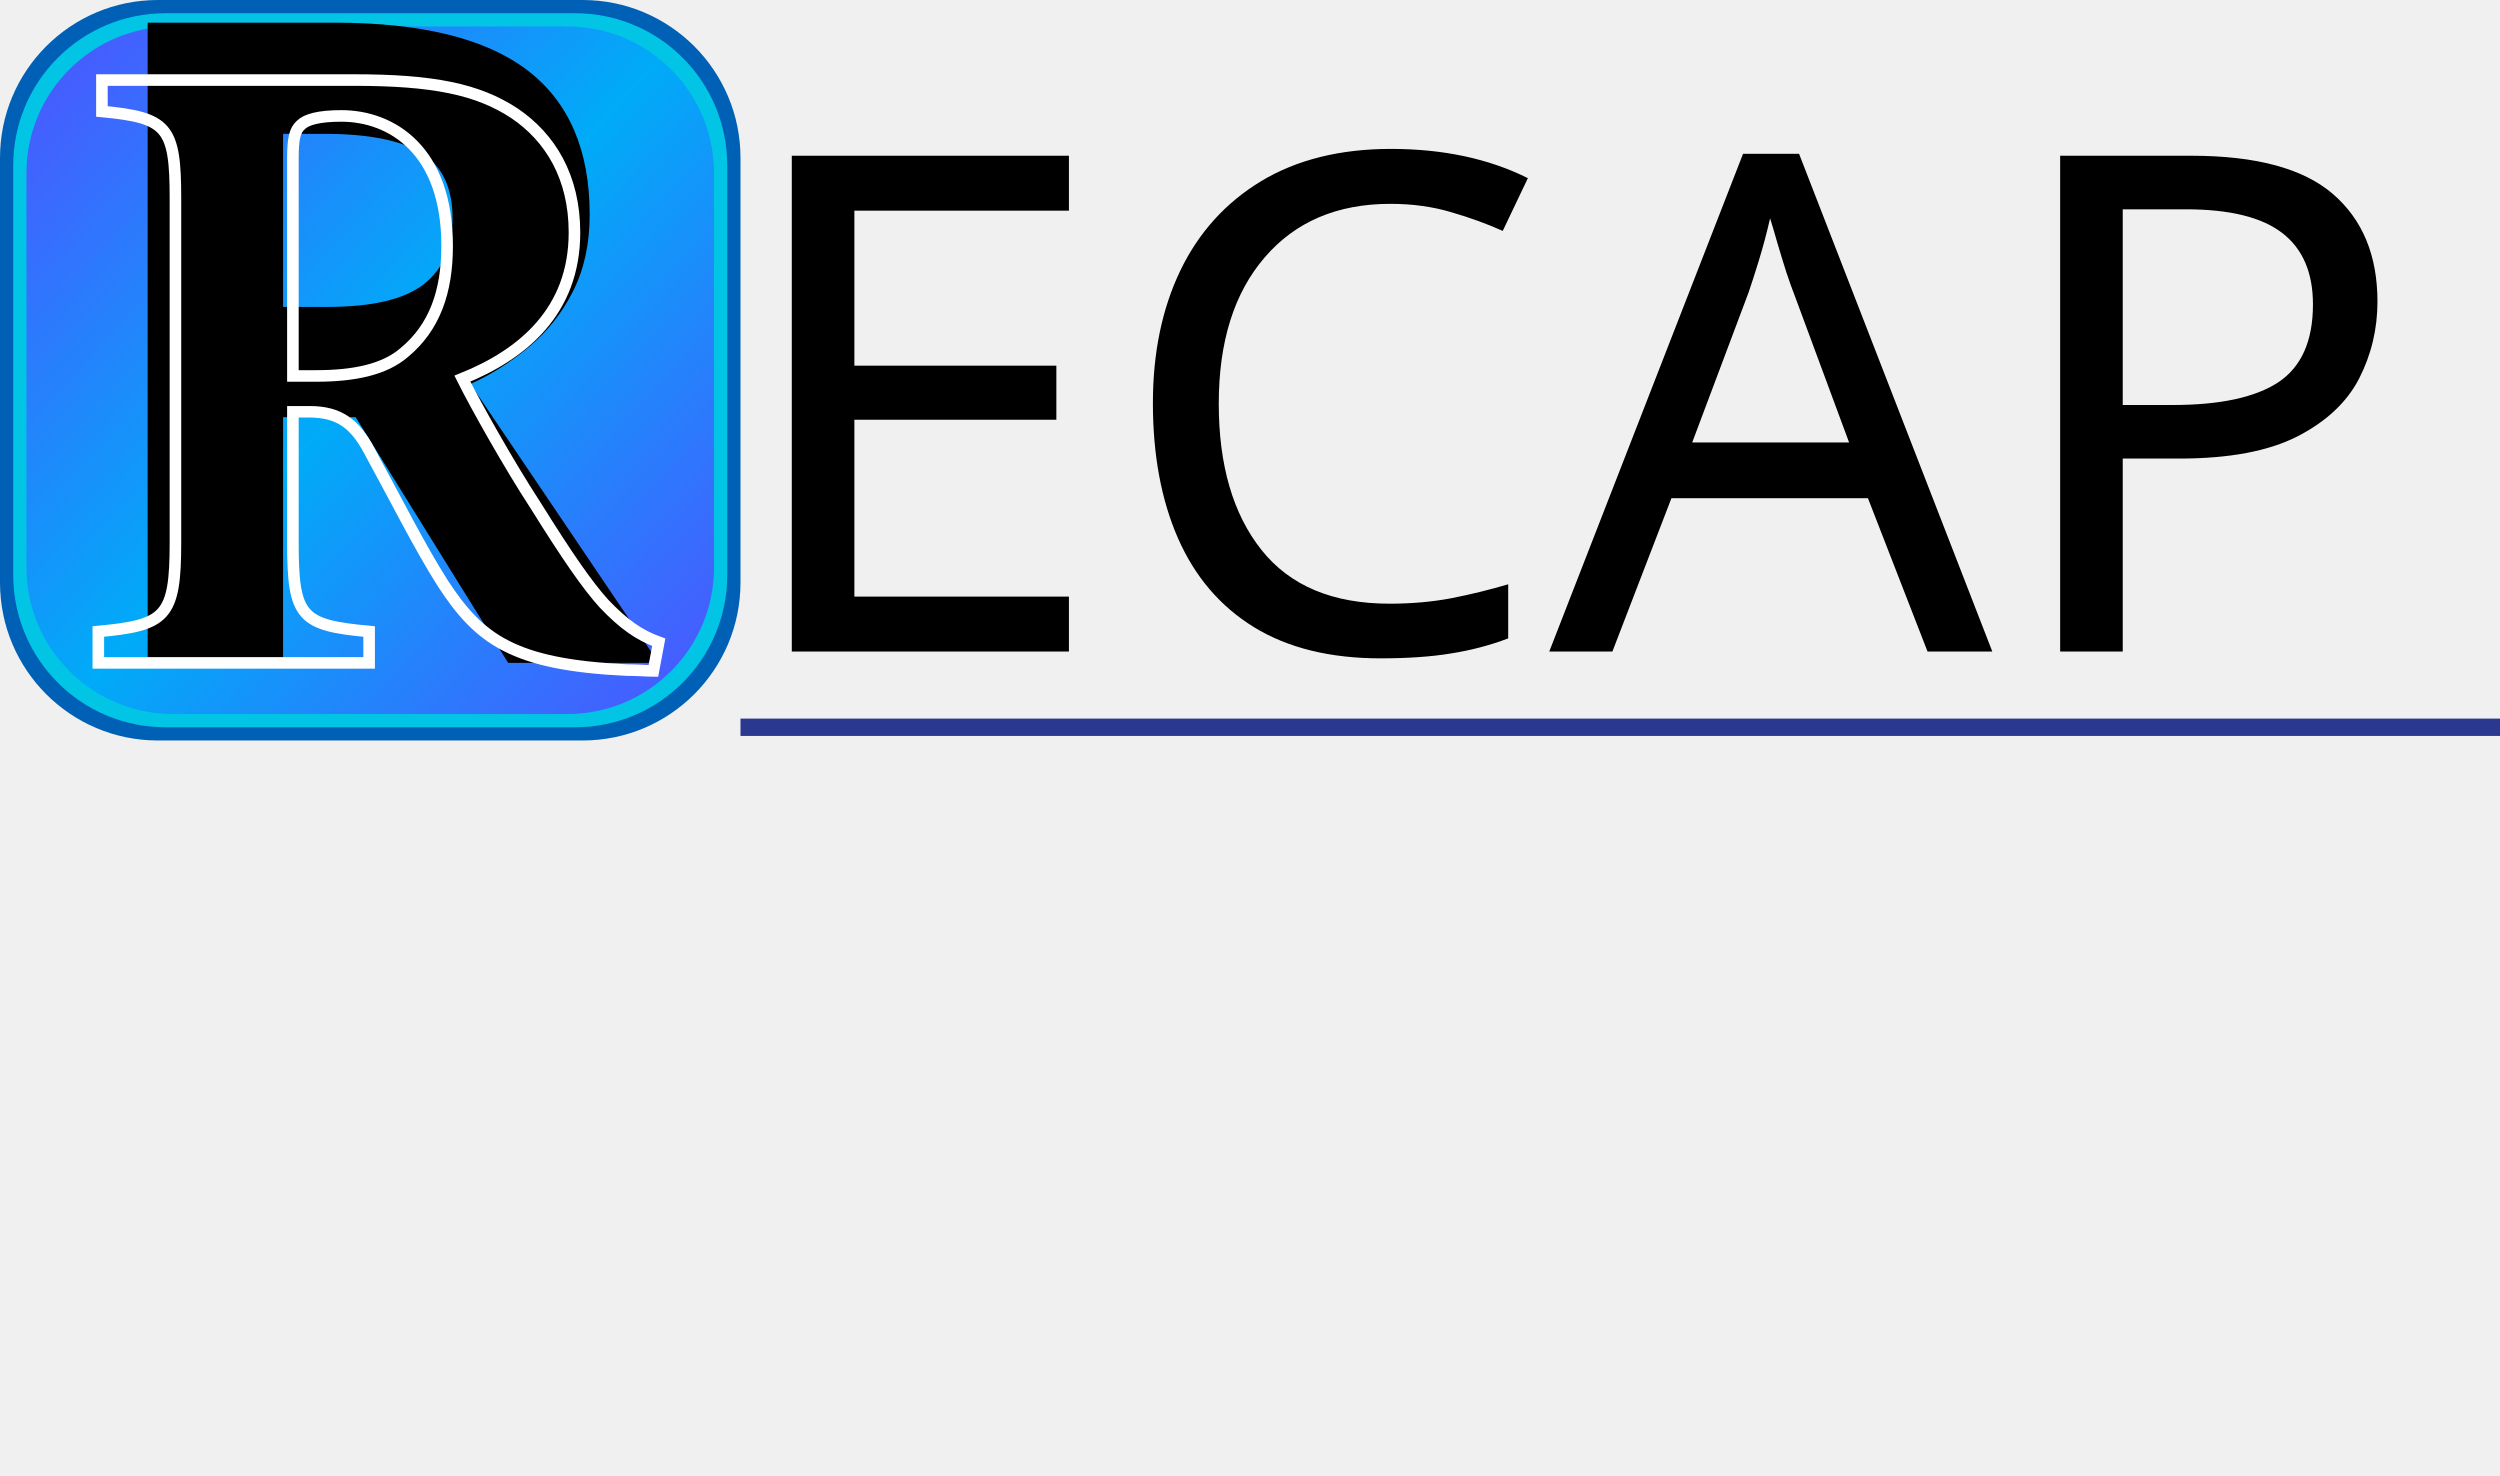
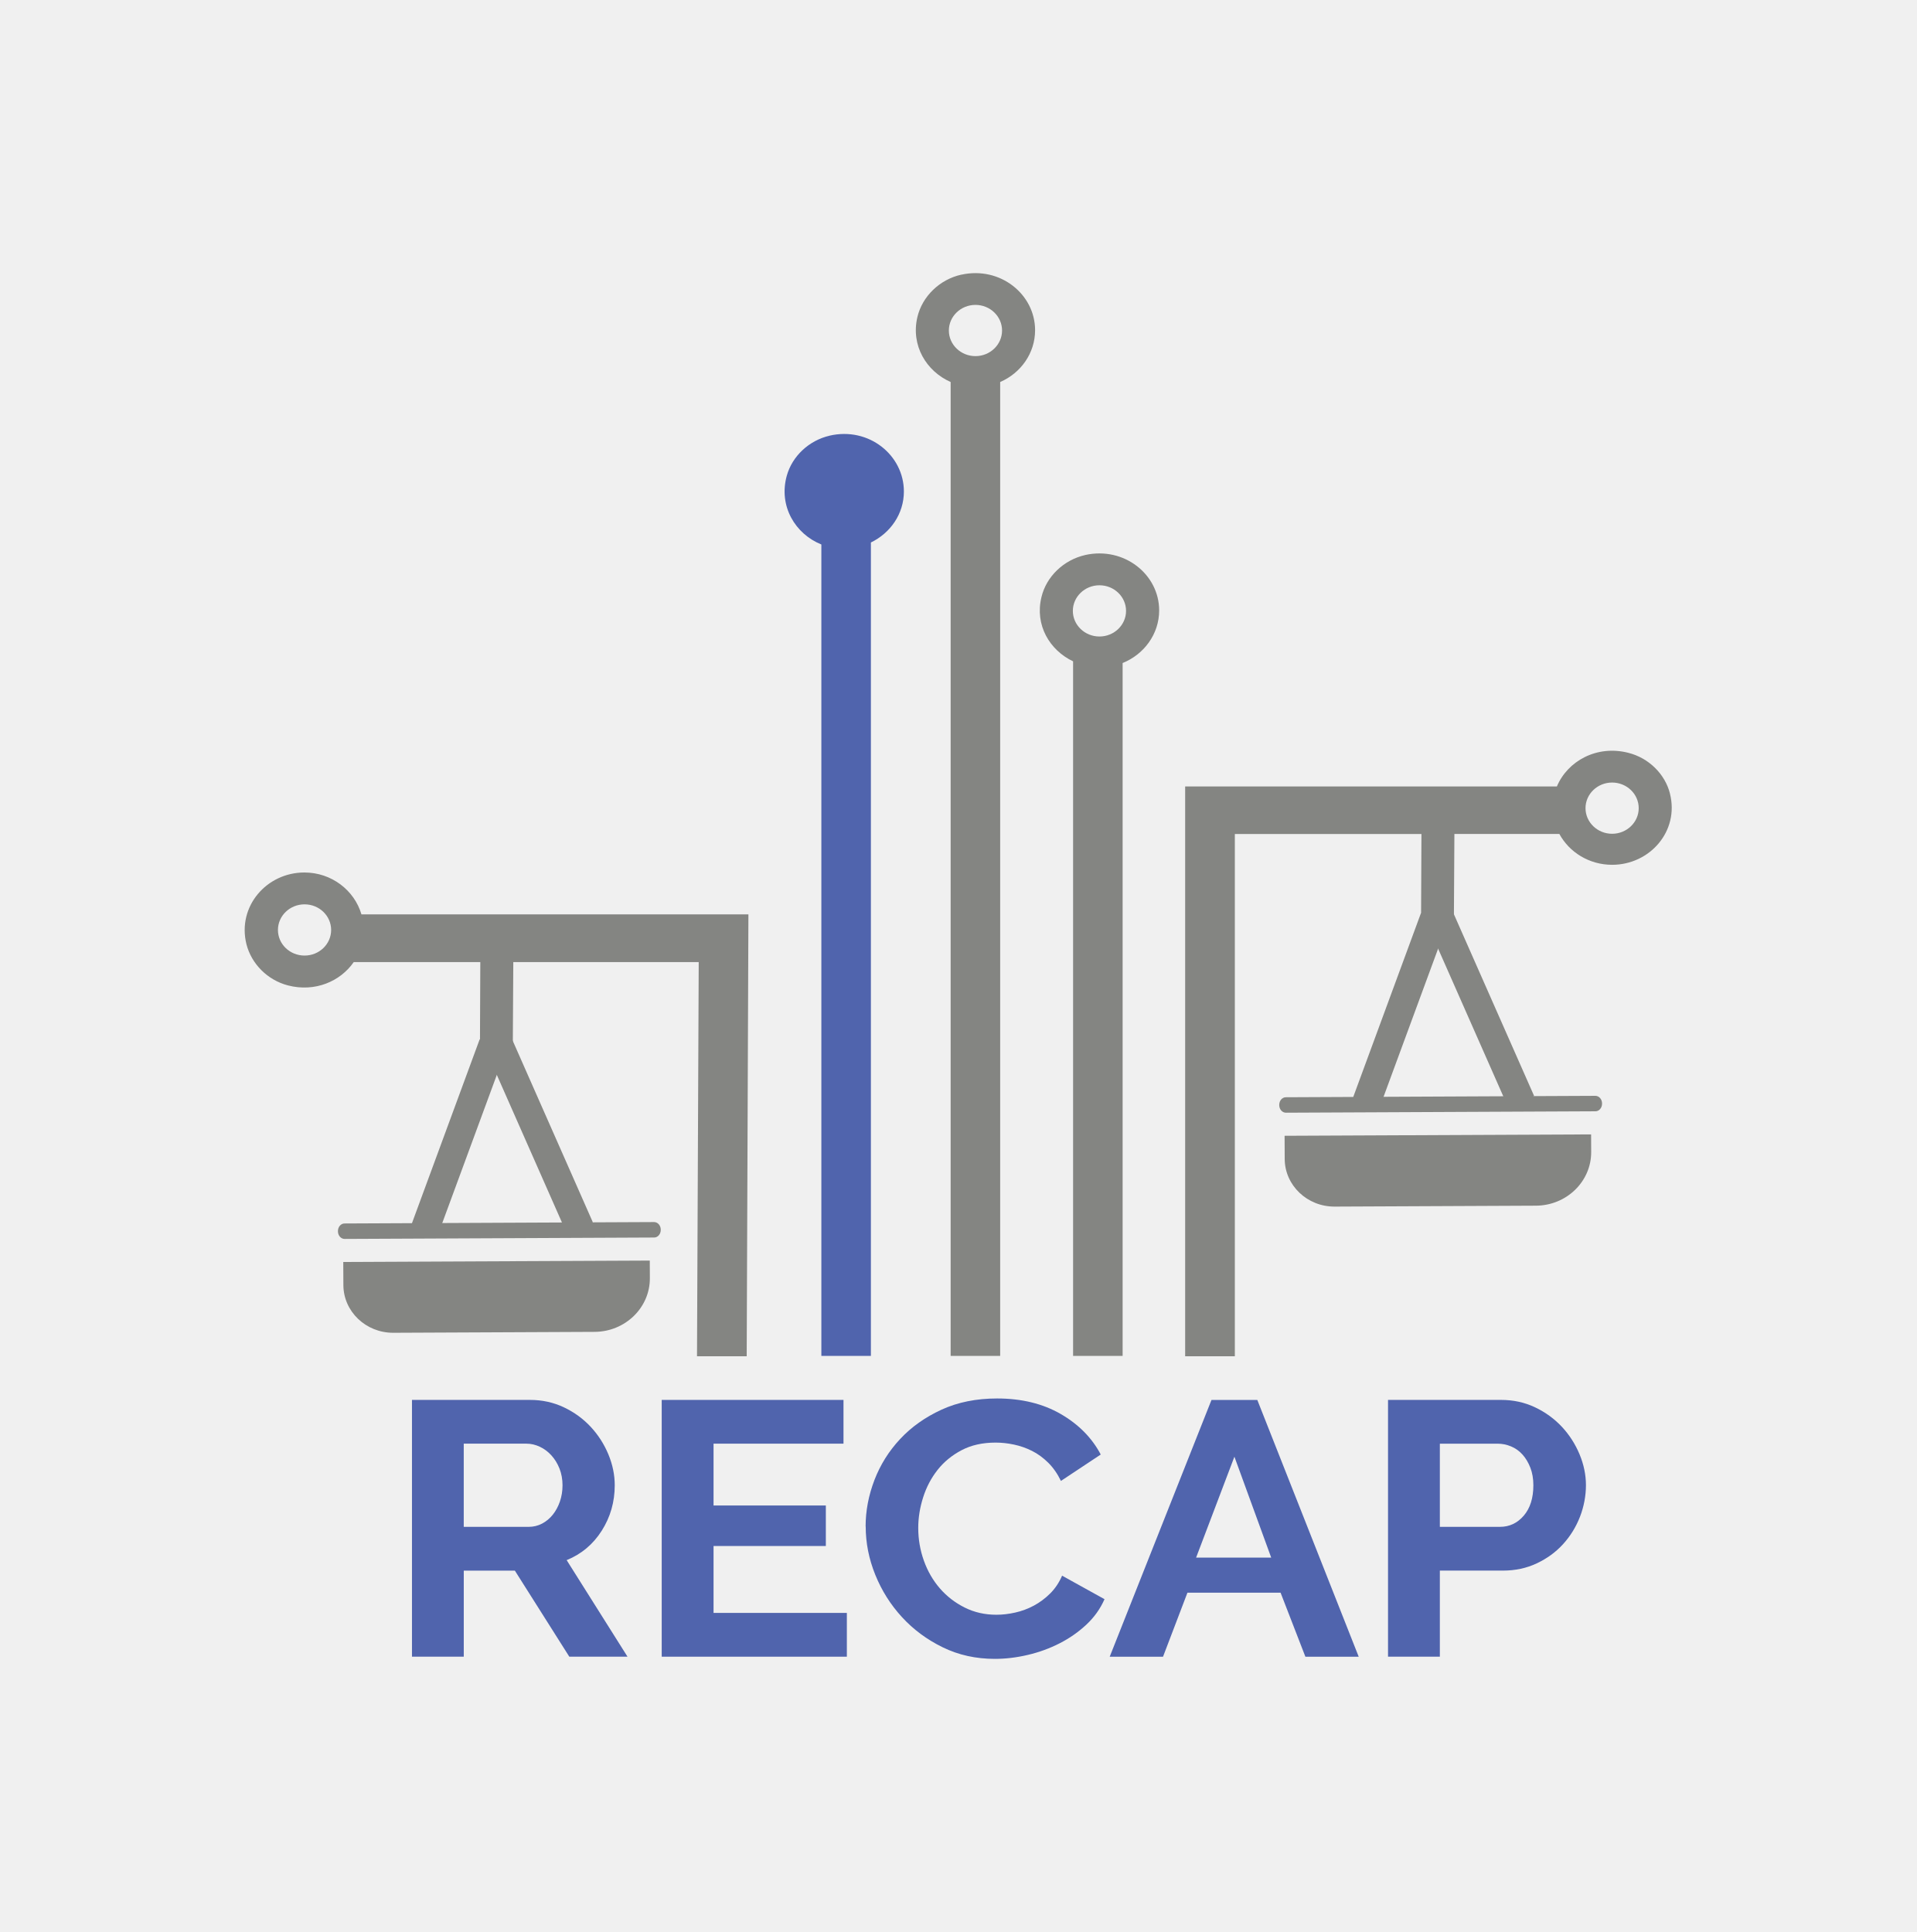
- <svg xmlns="http://www.w3.org/2000/svg" xmlns:xlink="http://www.w3.org/1999/xlink" id="svg1095" width="540.185" height="318.75" version="1.1" viewBox="0 0 142.924 84.336">
-   <defs id="defs1089">
-     <clipPath id="clipPath200" clipPathUnits="userSpaceOnUse">
-       <path id="path202" d="M 0,283.725 H 471.047 V 0 H 0 Z" />
-     </clipPath>
-     <clipPath id="clipPath180" clipPathUnits="userSpaceOnUse">
-       <path id="path182" d="M 0,283.725 H 471.047 V 0 H 0 Z" />
-     </clipPath>
-     <linearGradient id="linearGradient3404" x1="0" x2="1" y1="0" y2="0" gradientTransform="matrix(108.0064,-98.5874,-98.5874,-108.0063,28.77441,249.0395)" gradientUnits="userSpaceOnUse" spreadMethod="pad" xlink:href="#linearGradient164" />
-     <linearGradient id="linearGradient164" x1="0" x2="1" y1="0" y2="0" gradientTransform="matrix(108.0064,-98.5874,-98.5874,-108.0063,28.77441,249.0395)" gradientUnits="userSpaceOnUse" spreadMethod="pad">
-       <stop style="stop-opacity:1;stop-color:#455eff" id="stop166" offset="0" />
-       <stop style="stop-opacity:1;stop-color:#00abf8" id="stop168" offset=".5" />
-       <stop style="stop-opacity:1;stop-color:#00abf8" id="stop170" offset=".5" />
-       <stop style="stop-opacity:1;stop-color:#455eff" id="stop172" offset="1" />
-     </linearGradient>
-     <mask id="mask44" width="1" height="1" x="0" y="0" maskUnits="userSpaceOnUse">
-       <g id="g46">
-         <g id="g48" clip-path="url(#clipPath24)">
-           <path style="fill:#000;fill-opacity:1;fill-rule:nonzero;stroke:none" id="path50" d="M 18.332,184.364 H 498.398 V -1 H 18.332 Z" />
-           <g id="g52">
-             <g id="g56">
-               <g id="g58" clip-path="url(#clipPath28)">
-                 <g id="g60">
-                   <g id="g62" clip-path="url(#clipPath32)">
-                     <g id="g64">
-                       <g id="g66">
-                         <path style="fill:url(#linearGradient36);stroke:none" id="path68" d="M 18.332,7.153 H 455.21 V 136.438 H 18.332 Z" />
-                       </g>
-                     </g>
-                   </g>
-                 </g>
-               </g>
-             </g>
-           </g>
-         </g>
-       </g>
-     </mask>
-     <clipPath id="clipPath24" clipPathUnits="userSpaceOnUse">
-       <path id="path26" d="M 18.332,183.364 H 450.48 V 0 H 18.332 Z" />
-     </clipPath>
-     <clipPath id="clipPath28" clipPathUnits="userSpaceOnUse">
-       <path id="path30" d="M 18.332,184.364 H 498.398 V -1 H 18.332 Z" />
-     </clipPath>
-     <clipPath id="clipPath32" clipPathUnits="userSpaceOnUse">
-       <path id="path34" d="M 18.332,7.153 H 455.21 V 136.438 H 18.332 Z" />
-     </clipPath>
-     <linearGradient id="linearGradient36" x1="0" x2="1" y1="0" y2="0" gradientTransform="matrix(0,-93.08246,-93.08246,0,236.771,130.7959)" gradientUnits="userSpaceOnUse" spreadMethod="pad">
-       <stop style="stop-opacity:1;stop-color:#929497" id="stop38" offset="0" />
-       <stop style="stop-opacity:1;stop-color:#000" id="stop40" offset=".971" />
-       <stop style="stop-opacity:1;stop-color:#000" id="stop42" offset="1" />
-     </linearGradient>
-     <clipPath id="clipPath74" clipPathUnits="userSpaceOnUse">
-       <path id="path76" d="M 18.332,183.364 H 450.48 V 0 H 18.332 Z" />
-     </clipPath>
-     <clipPath id="clipPath78" clipPathUnits="userSpaceOnUse">
-       <path id="path80" d="m 18.332,137.153 h 128 V 9.153 h -128 z" />
-     </clipPath>
-     <clipPath id="clipPath82" clipPathUnits="userSpaceOnUse">
-       <path id="path84" d="m 141.761,39.067 c 0,-13.994 -11.349,-25.343 -25.336,-25.343 H 48.241 c -13.994,0 -25.338,11.349 -25.338,25.343 v 68.168 c 0,14 11.344,25.346 25.338,25.346 h 68.184 c 13.987,0 25.336,-11.346 25.336,-25.346 z" />
-     </clipPath>
-     <linearGradient id="linearGradient3444" x1="0" x2="1" y1="0" y2="0" gradientTransform="matrix(108.0056,-98.58675,-98.58675,-108.0056,28.77539,122.0391)" gradientUnits="userSpaceOnUse" spreadMethod="pad" xlink:href="#linearGradient86" />
-     <linearGradient id="linearGradient86" x1="0" x2="1" y1="0" y2="0" gradientTransform="matrix(108.0056,-98.58675,-98.58675,-108.0056,28.77539,122.0391)" gradientUnits="userSpaceOnUse" spreadMethod="pad">
-       <stop style="stop-opacity:1;stop-color:#455eff" id="stop88" offset="0" />
-       <stop style="stop-opacity:1;stop-color:#00abf8" id="stop90" offset=".5" />
-       <stop style="stop-opacity:1;stop-color:#00abf8" id="stop92" offset=".5" />
-       <stop style="stop-opacity:1;stop-color:#455eff" id="stop94" offset="1" />
-     </linearGradient>
+ <svg xmlns="http://www.w3.org/2000/svg" id="Layer_1" data-name="Layer 1" viewBox="0 0 350.343 353.276" version="1.1" width="350.343" height="353.276">
+   <defs id="defs949">
+     <style id="style947">
+       .cls-1 {
+         fill: #5064ad;
+       }
+ 
+       .cls-1, .cls-2 {
+         stroke-width: 0px;
+       }
+ 
+       .cls-3 {
+         fill: none;
+         stroke: #848582;
+         stroke-miterlimit: 10;
+         stroke-width: 7px;
+       }
+ 
+       .cls-2 {
+         fill: #848582;
+       }
+     </style>
  </defs>
-   <g id="layer1" transform="translate(-60.07374,-87.01062)">
-     <g id="g20" transform="matrix(0.3307292,0,0,-0.3307292,54.01081,174.3738)">
-       <g id="g70" mask="url(#mask44)">
-         <g id="g96">
-           <g id="g98" clip-path="url(#clipPath74)">
-             <g id="g100">
-               <g id="g104">
-                 <g id="g106" clip-path="url(#clipPath78)" style="opacity:.37">
-                   <g id="g108" transform="translate(146.3315,36.4482)">
-                     <path style="fill:#0060b6;fill-opacity:1;fill-rule:nonzero;stroke:none" id="path110" d="m 0,0 c 0,-15.072 -12.219,-27.295 -27.285,-27.295 h -73.429 C -115.783,-27.295 -128,-15.072 -128,0 v 73.41 c 0,15.076 12.217,27.295 27.286,27.295 h 73.429 C -12.219,100.705 0,88.486 0,73.41 Z" />
-                   </g>
-                   <g id="g112" transform="translate(144.0464,37.7607)">
-                     <path style="fill:#02c5e5;fill-opacity:1;fill-rule:nonzero;stroke:none" id="path114" d="m 0,0 c 0,-14.537 -11.781,-26.322 -26.313,-26.322 h -70.805 c -14.529,0 -26.311,11.785 -26.311,26.322 v 70.787 c 0,14.538 11.782,26.319 26.311,26.319 h 70.805 C -11.781,97.106 0,85.325 0,70.787 Z" />
-                   </g>
-                   <g id="g116">
-                     <g id="g118" clip-path="url(#clipPath82)">
-                       <g id="g120">
-                         <g id="g122">
-                           <path style="fill:url(#linearGradient3444);stroke:none" id="path124" d="m 141.761,39.067 c 0,-13.994 -11.349,-25.343 -25.336,-25.343 H 48.241 c -13.994,0 -25.338,11.349 -25.338,25.343 v 68.168 c 0,14 11.344,25.346 25.338,25.346 h 68.184 c 13.987,0 25.336,-11.346 25.336,-25.346 z" />
-                         </g>
-                       </g>
-                     </g>
-                   </g>
-                 </g>
-               </g>
-             </g>
-             <text id="text126" transform="translate(301.1738,122.3984)" style="line-height:0%">
-               <tspan style="font-variant:normal;font-weight:400;font-stretch:normal;font-size:120px;font-family:'Minion Pro';-inkscape-font-specification:MinionPro-Regular;writing-mode:lr-tb;fill:#000;fill-opacity:1;fill-rule:nonzero;stroke:none" id="tspan128" x="0" y="0">E</tspan>
-               <tspan style="font-variant:normal;font-weight:400;font-stretch:normal;font-size:120px;font-family:'Minion Pro';-inkscape-font-specification:MinionPro-Regular;writing-mode:lr-tb;fill:#000;fill-opacity:1;fill-rule:nonzero;stroke:none" id="tspan130" x="-89.4" y="1.68">C</tspan>
-               <tspan style="font-variant:normal;font-weight:400;font-stretch:normal;font-size:120px;font-family:'Minion Pro';-inkscape-font-specification:MinionPro-Regular;writing-mode:lr-tb;fill:#000;fill-opacity:1;fill-rule:nonzero;stroke:none" id="tspan132" x="-168.12" y="2.4">A</tspan>
-               <tspan style="font-variant:normal;font-weight:400;font-stretch:normal;font-size:120px;font-family:'Minion Pro';-inkscape-font-specification:MinionPro-Regular;writing-mode:lr-tb;fill:#000;fill-opacity:1;fill-rule:nonzero;stroke:none" id="tspan134" x="73.56" y="-.36">R</tspan>
-             </text>
-             <text id="text136" transform="translate(29.9033,127.5645)" style="line-height:0%">
-               <tspan style="font-variant:normal;font-weight:700;font-stretch:normal;font-size:155px;font-family:'Minion Pro';-inkscape-font-specification:MinionPro-Bold;writing-mode:lr-tb;fill:#000;fill-opacity:1;fill-rule:nonzero;stroke:none" id="tspan138" x="0" y="0">P</tspan>
-             </text>
-             <g id="g140" transform="translate(36.4131,26.8145)">
-               <path style="fill:none;stroke:#fff;stroke-width:2;stroke-linecap:butt;stroke-linejoin:miter;stroke-miterlimit:4;stroke-dasharray:none;stroke-opacity:1" id="path142" d="M 0,0 V 5.425 C 10.851,6.51 12.245,7.595 12.245,20.77 v 59.365 c 0,13.175 -1.394,14.26 -13.019,15.345 v 5.27 H 47.275 V 95.48 C 34.101,94.395 32.705,93.31 32.705,80.135 v -21.39 l 10.54,2.635 c 1.705,0 4.03,0 6.356,-0.31 C 66.03,59.055 81.375,49.6 81.375,28.83 81.375,18.755 77.19,11.005 69.905,6.045 63.705,1.705 55.025,0 42.78,0 Z m 32.705,12.4 c 0,-2.325 0.311,-3.875 1.396,-4.805 0.929,-0.775 2.79,-1.55 5.734,-1.55 9.455,0 19.221,5.735 19.221,23.25 0,20.925 -12.401,24.955 -17.981,24.955 -3.255,0 -6.51,-0.775 -8.37,-1.55 z" />
-             </g>
-           </g>
-         </g>
-       </g>
+   <g id="g965" transform="matrix(0.5042655,0,0,0.4857178,18.99161,113.3636)">
+     <g id="g955">
+       <path class="cls-1" d="m 111.69,390.29 v -96.67 h 42.75 c 4.45,0 8.55,0.93 12.32,2.79 3.77,1.86 7.01,4.31 9.73,7.35 2.72,3.04 4.85,6.49 6.4,10.35 1.54,3.86 2.31,7.74 2.31,11.64 0,6.26 -1.57,11.96 -4.7,17.09 -3.13,5.13 -7.38,8.83 -12.73,11.1 l 22.06,36.35 h -21.1 l -19.74,-32.4 h -18.52 v 32.4 h -18.79 z m 18.78,-48.88 h 23.55 c 1.72,0 3.34,-0.41 4.83,-1.22 1.5,-0.82 2.79,-1.93 3.88,-3.34 1.09,-1.41 1.95,-3.06 2.59,-4.97 0.63,-1.91 0.95,-3.95 0.95,-6.13 0,-2.18 -0.36,-4.36 -1.09,-6.26 -0.73,-1.91 -1.7,-3.56 -2.93,-4.97 -1.23,-1.41 -2.63,-2.5 -4.22,-3.27 -1.59,-0.77 -3.2,-1.16 -4.83,-1.16 h -22.74 v 31.31 z" id="path951" />
+       <path class="cls-1" d="m 269.35,373.82 v 16.47 h -67.12 v -96.67 h 65.9 v 16.47 h -47.11 v 23.28 h 40.71 v 15.25 h -40.71 v 25.19 h 48.33 z" id="path953" />
    </g>
-     <g id="g144" transform="matrix(0.3307292,0,0,-0.3307292,102.4071,120.3167)">
-       <path style="fill:#0060b6;fill-opacity:1;fill-rule:nonzero;stroke:none" id="path146" d="m 0,0 c 0,-15.072 -12.219,-27.295 -27.286,-27.295 h -73.428 C -115.784,-27.295 -128,-15.072 -128,0 v 73.41 c 0,15.076 12.216,27.295 27.286,27.295 h 73.428 C -12.219,100.705 0,88.486 0,73.41 Z" />
+     <g id="g961">
+       <path class="cls-1" d="m 276.15,341.28 c 0,-5.9 1.07,-11.73 3.2,-17.5 2.13,-5.76 5.24,-10.91 9.33,-15.45 4.08,-4.54 9.08,-8.21 14.98,-11.03 5.9,-2.81 12.62,-4.22 20.15,-4.22 8.89,0 16.59,1.95 23.08,5.85 6.49,3.9 11.32,8.99 14.5,15.25 l -14.43,9.94 c -1.27,-2.72 -2.81,-5.01 -4.63,-6.88 -1.82,-1.86 -3.77,-3.34 -5.85,-4.42 -2.09,-1.09 -4.27,-1.88 -6.54,-2.38 -2.27,-0.5 -4.49,-0.75 -6.67,-0.75 -4.72,0 -8.83,0.95 -12.32,2.86 -3.5,1.91 -6.4,4.38 -8.71,7.42 -2.31,3.04 -4.06,6.49 -5.24,10.35 -1.18,3.86 -1.77,7.69 -1.77,11.5 0,4.27 0.68,8.37 2.04,12.32 1.36,3.95 3.29,7.42 5.79,10.42 2.5,3 5.49,5.4 8.99,7.22 3.49,1.82 7.33,2.72 11.5,2.72 2.18,0 4.45,-0.27 6.81,-0.82 2.36,-0.54 4.61,-1.41 6.74,-2.59 2.13,-1.18 4.11,-2.7 5.92,-4.56 1.81,-1.86 3.27,-4.11 4.36,-6.74 l 15.38,8.85 c -1.54,3.63 -3.74,6.83 -6.6,9.6 -2.86,2.77 -6.08,5.11 -9.67,7.01 -3.59,1.91 -7.42,3.36 -11.5,4.36 -4.08,1 -8.08,1.5 -11.98,1.5 -6.9,0 -13.21,-1.45 -18.92,-4.36 -5.72,-2.9 -10.64,-6.69 -14.77,-11.37 -4.13,-4.67 -7.35,-9.98 -9.67,-15.93 -2.31,-5.94 -3.47,-12 -3.47,-18.18 z" id="path957" />
+       <path class="cls-1" d="m 401.54,293.63 h 16.61 l 36.76,96.67 h -19.33 l -8.99,-24.1 h -33.77 l -8.85,24.1 h -19.33 z m 21.65,59.36 -13.34,-37.99 -13.89,37.99 z" id="path959" />
    </g>
-     <g id="g148" transform="matrix(0.3307292,0,0,-0.3307292,101.651,119.8826)">
-       <path style="fill:#02c5e5;fill-opacity:1;fill-rule:nonzero;stroke:none" id="path150" d="m 0,0 c 0,-14.537 -11.781,-26.322 -26.313,-26.322 h -70.805 c -14.529,0 -26.31,11.785 -26.31,26.322 v 70.787 c 0,14.538 11.781,26.319 26.31,26.319 h 70.805 C -11.781,97.106 0,85.325 0,70.787 Z" />
+     <path class="cls-1" d="m 465.54,390.29 v -96.67 h 40.98 c 4.45,0 8.55,0.93 12.32,2.79 3.77,1.86 7.01,4.31 9.74,7.35 2.72,3.04 4.85,6.49 6.4,10.35 1.54,3.86 2.31,7.74 2.31,11.64 0,3.9 -0.73,8.06 -2.18,11.91 -1.45,3.86 -3.5,7.28 -6.13,10.28 -2.63,3 -5.81,5.4 -9.53,7.22 -3.72,1.82 -7.81,2.72 -12.25,2.72 h -22.87 v 32.4 h -18.79 z m 18.79,-48.88 h 21.78 c 3.45,0 6.33,-1.41 8.65,-4.22 2.31,-2.81 3.47,-6.62 3.47,-11.44 0,-2.45 -0.36,-4.65 -1.09,-6.6 -0.73,-1.95 -1.68,-3.61 -2.86,-4.97 -1.18,-1.36 -2.57,-2.38 -4.15,-3.06 -1.59,-0.68 -3.2,-1.02 -4.83,-1.02 h -20.97 z" id="path963" />
+   </g>
+   <g id="g1190" transform="matrix(0.7446473,0,0,0.7172581,44.7275,49.93446)">
+     <path class="cls-1" d="m 143.58,41.46 c -5.01,1.2 -9.15,5.19 -10.49,10.2 -2.07,7.73 2.07,14.85 8.49,17.53 v 206.86 h 12.16 V 68.68 c 4.79,-2.4 8.1,-7.3 8.1,-13 0,-9.26 -8.6,-16.55 -18.26,-14.23 z" id="path993" />
+     <path class="cls-2" d="m 175.93,0.4 c -5.3,1.23 -9.58,5.52 -10.78,10.83 -1.63,7.22 2.18,13.79 8.17,16.54 v 248.28 h 12.16 V 27.77 c 5.05,-2.27 8.57,-7.33 8.57,-13.21 0,-9.13 -8.53,-16.35 -18.11,-14.15 z m 3.48,20.77 c -3.6,0 -6.53,-2.93 -6.53,-6.53 0,-3.6 2.93,-6.53 6.53,-6.53 3.6,0 6.53,2.93 6.53,6.53 0,3.6 -2.93,6.53 -6.53,6.53 z" id="path995" />
+     <path class="cls-2" d="m 206.35,71.88 c -5.26,1.23 -9.55,5.48 -10.74,10.74 -1.67,7.1 2,13.52 7.77,16.36 v 177.07 h 12.16 V 99.41 c 5.26,-2.2 8.97,-7.39 8.97,-13.41 0,-9.15 -8.57,-16.33 -18.15,-14.13 z m 3.5,20.77 c -3.6,0 -6.53,-2.93 -6.53,-6.53 0,-3.6 2.93,-6.53 6.53,-6.53 3.6,0 6.53,2.93 6.53,6.53 0,3.6 -2.93,6.53 -6.53,6.53 z" id="path997" />
+     <path class="cls-2" d="m 349.92,132.72 c -1.2,-5.01 -5.23,-9.12 -10.24,-10.42 -7.77,-2.06 -14.92,2.13 -17.53,8.58 h -91.26 v 145.26 h 12.2 V 143 h 45.81 l -0.11,25.19 8.06,-0.22 0.14,-24.98 h 25.77 c 2.43,4.65 7.3,7.86 12.96,7.86 9.22,0 16.52,-8.55 14.19,-18.14 z m -14.21,10.22 c -3.6,0 -6.53,-2.93 -6.53,-6.53 0,-3.6 2.93,-6.53 6.53,-6.53 3.6,0 6.53,2.93 6.53,6.53 0,3.6 -2.93,6.53 -6.53,6.53 z" id="path999" />
+     <g id="g1009">
+       <line class="cls-3" x1="62.26" y1="196.3" x2="82.26" y2="243.36" id="line1001" />
+       <line class="cls-3" x1="60.99" y1="196.52" x2="43.9" y2="244.71" id="line1003" />
+       <path class="cls-2" d="m 24.26,251.92 h 75.26 v 4.47 c 0,7.53 -6.11,13.64 -13.64,13.64 H 36.47 c -6.73,0 -12.2,-5.47 -12.2,-12.2 v -5.91 0 z" transform="rotate(-0.27,63.03686,265.4078)" id="path1005" />
+       <path class="cls-2" d="m 100.53,245.87 -75.99,0.36 c -0.9,0 -1.63,-0.85 -1.64,-1.92 v -0.09 c 0,-1.06 0.72,-1.93 1.62,-1.93 l 75.99,-0.36 c 0.9,0 1.63,0.85 1.64,1.92 v 0.09 c 0,1.06 -0.72,1.93 -1.62,1.93 z" id="path1007" />
    </g>
-     <g id="g160" transform="matrix(0.3307292,0,0,-0.3307292,54.01081,174.3738)">
-       <g id="g162">
-         <path style="fill:url(#linearGradient3404);stroke:none" id="path174" d="m 48.241,259.582 c -13.994,0 -25.338,-11.347 -25.338,-25.347 v 0 -68.168 c 0,-13.994 11.344,-25.343 25.338,-25.343 v 0 h 68.185 c 13.986,0 25.335,11.349 25.335,25.343 v 0 68.168 c 0,14 -11.349,25.347 -25.335,25.347 v 0 z" />
-       </g>
+     <g id="g1019">
+       <line class="cls-3" x1="293.35" y1="164.12" x2="313.35" y2="211.17" id="line1011" />
+       <line class="cls-3" x1="292.08" y1="164.33" x2="274.99" y2="212.52" id="line1013" />
+       <path class="cls-2" d="m 255.35,219.73 h 75.26 v 4.47 c 0,7.53 -6.11,13.64 -13.64,13.64 h -49.41 c -6.73,0 -12.2,-5.47 -12.2,-12.2 v -5.91 0 z" transform="rotate(-0.27,298.6657,232.0098)" id="path1015" />
+       <path class="cls-2" d="m 331.62,213.69 -75.99,0.36 c -0.9,0 -1.63,-0.85 -1.64,-1.92 v -0.09 c 0,-1.06 0.72,-1.93 1.62,-1.93 l 75.99,-0.36 c 0.9,0 1.63,0.85 1.64,1.92 v 0.09 c 0,1.06 -0.72,1.93 -1.62,1.93 z" id="path1017" />
    </g>
-     <g id="g176" transform="matrix(0.3307292,0,0,-0.3307292,54.01081,174.3738)">
-       <g id="g178" clip-path="url(#clipPath180)">
-         <text id="text184" transform="matrix(1,0,0,-1,29.9033,149.5654)" style="line-height:0%">
-           <tspan style="font-variant:normal;font-weight:700;font-stretch:normal;font-size:155px;font-family:'Minion Pro';-inkscape-font-specification:MinionPro-Bold;writing-mode:lr-tb;fill:#000;fill-opacity:1;fill-rule:nonzero;stroke:none" id="tspan186" x="0" y="0">R</tspan>
-         </text>
-         <g id="g188" transform="translate(132.2031,153.1309)">
-           <path style="fill:none;stroke:#fff;stroke-width:2;stroke-linecap:butt;stroke-linejoin:miter;stroke-miterlimit:4;stroke-dasharray:none;stroke-opacity:1" id="path190" d="m 0,0 c -3.41,1.239 -6.045,3.1 -9.455,6.665 -2.944,3.254 -6.355,8.214 -11.779,16.895 -4.651,7.129 -10.386,17.359 -12.71,22.009 10.384,4.185 19.375,11.625 19.375,25.265 0,9.61 -4.186,16.431 -10.386,20.616 -6.355,4.185 -14.105,5.735 -27.745,5.735 H -96.255 V 91.76 c 11.316,-1.085 12.71,-2.635 12.71,-15.035 v -59.52 c 0,-12.865 -1.705,-14.261 -13.33,-15.346 v -5.424 h 46.811 V 1.859 C -61.845,2.944 -63.24,4.34 -63.24,17.205 v 22.629 h 2.945 c 4.96,0 7.75,-2.015 10.231,-6.665 4.495,-8.214 8.679,-16.585 12.71,-22.94 C -31,0.465 -25.109,-3.875 -5.58,-4.806 c 2.016,0 3.721,-0.154 4.65,-0.154 z M -63.24,46.035 V 83.7 c 0,3.255 0.31,4.804 1.395,5.735 0.93,0.93 3.1,1.549 6.975,1.549 8.681,0 18.29,-5.889 18.29,-22.474 0,-7.906 -2.17,-14.105 -7.44,-18.446 -3.41,-2.944 -8.68,-4.029 -15.19,-4.029 z" />
-         </g>
-       </g>
-     </g>
-     <text id="text192" x="101.497" y="124.257" style="font-size:3.969px;line-height:0%;stroke-width:.331">
-       <tspan style="font-variant:normal;font-weight:400;font-stretch:normal;font-size:39.688px;line-height:1.25;font-family:'Minion Pro';-inkscape-font-specification:MinionPro-Regular;writing-mode:lr-tb;fill:#000;fill-opacity:1;fill-rule:nonzero;stroke:none;stroke-width:.331" id="tspan194" x="101.497 124.04 150.432 177.856" y="124.257">ECAP</tspan>
-     </text>
-     <g id="g196" transform="matrix(0.3307292,0,0,-0.3307292,54.01081,174.3738)">
-       <g id="g198" clip-path="url(#clipPath200)">
-         <g id="g204" transform="translate(146.332,138.4385)">
-           <path style="fill:#1b75bb;fill-opacity:1;fill-rule:nonzero;stroke:#2b388f;stroke-width:3;stroke-linecap:butt;stroke-linejoin:miter;stroke-miterlimit:4;stroke-dasharray:none;stroke-opacity:1" id="path206" d="M 0,0 H 304.148" />
-         </g>
-       </g>
-     </g>
+     <path class="cls-2" d="m 28.67,163.48 c -1.74,-6.13 -7.33,-10.67 -14.01,-10.67 -9.26,0 -16.52,8.64 -14.23,18.26 1.23,5.05 5.19,9.18 10.2,10.53 6.64,1.78 12.85,-1.02 16.15,-5.95 h 31.07 l -0.11,26.8 8.06,-0.22 0.15,-26.58 h 45.52 l -0.42,100.49 h 12.2 l 0.42,-112.65 h -95 z M 14.7,173.99 c -3.61,0 -6.53,-2.92 -6.53,-6.53 0,-3.61 2.93,-6.53 6.53,-6.53 3.6,0 6.53,2.92 6.53,6.53 0,3.61 -2.92,6.53 -6.53,6.53 z" id="path1021" />
  </g>
</svg>
